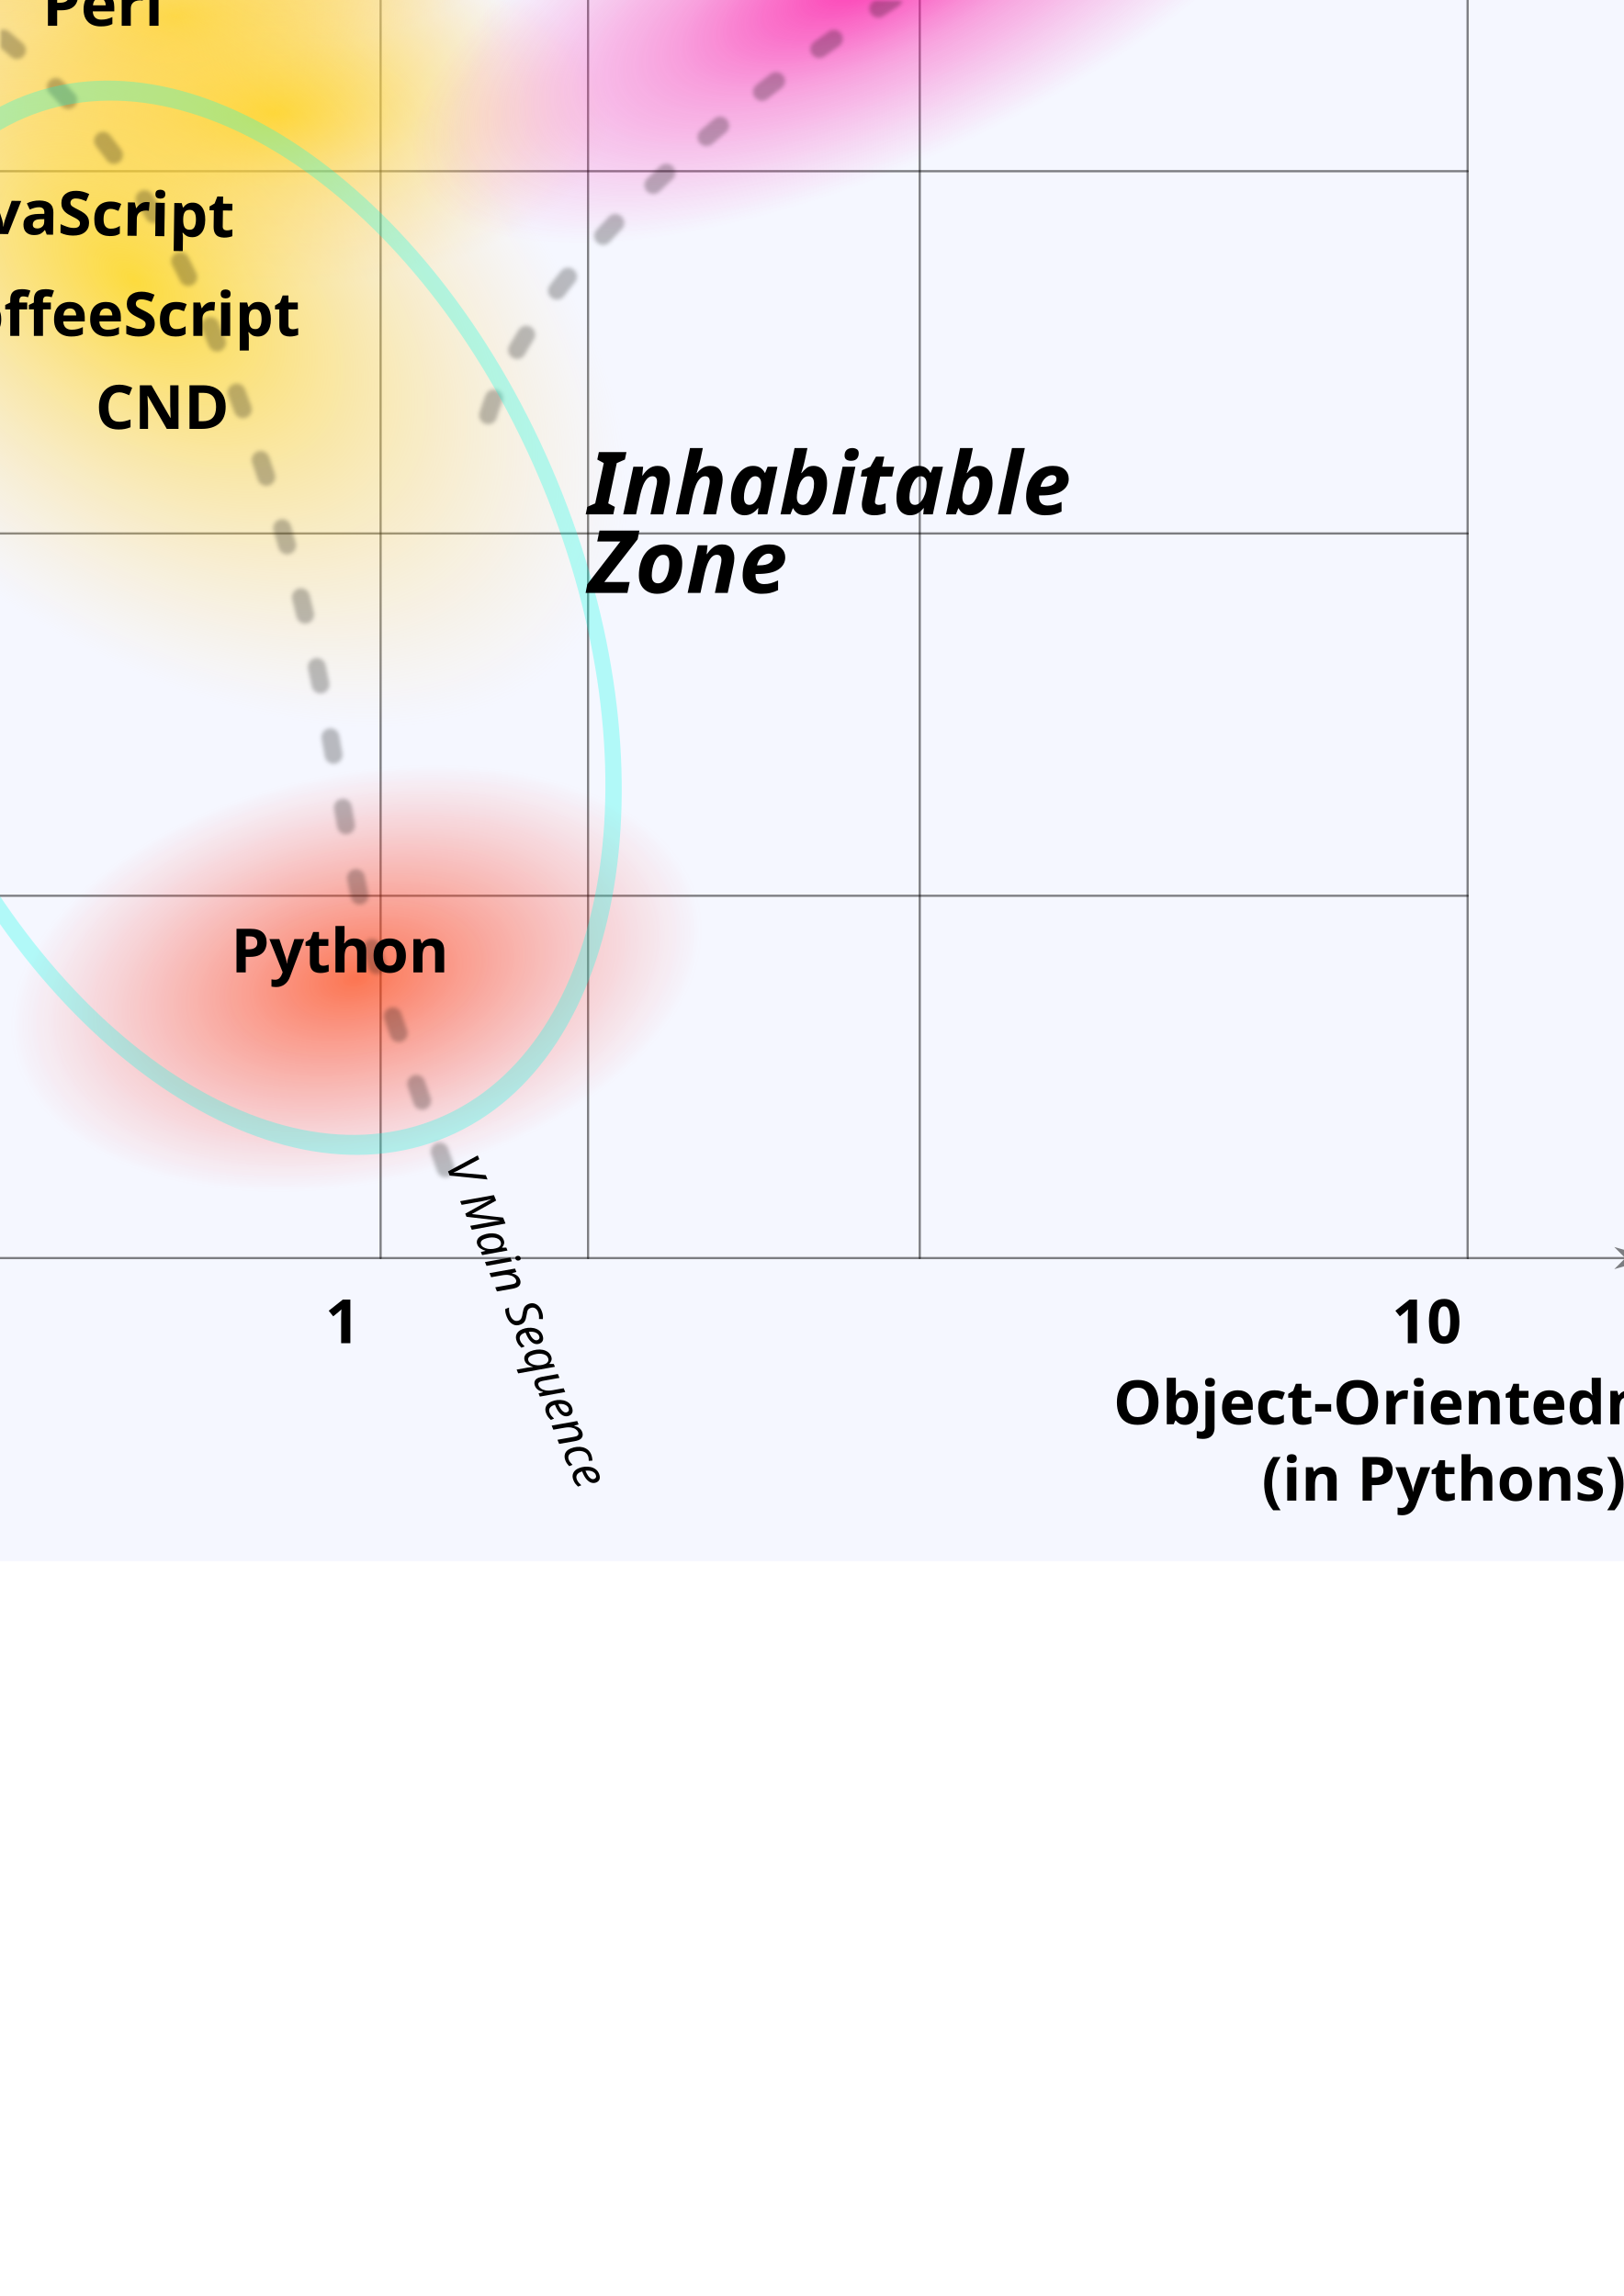
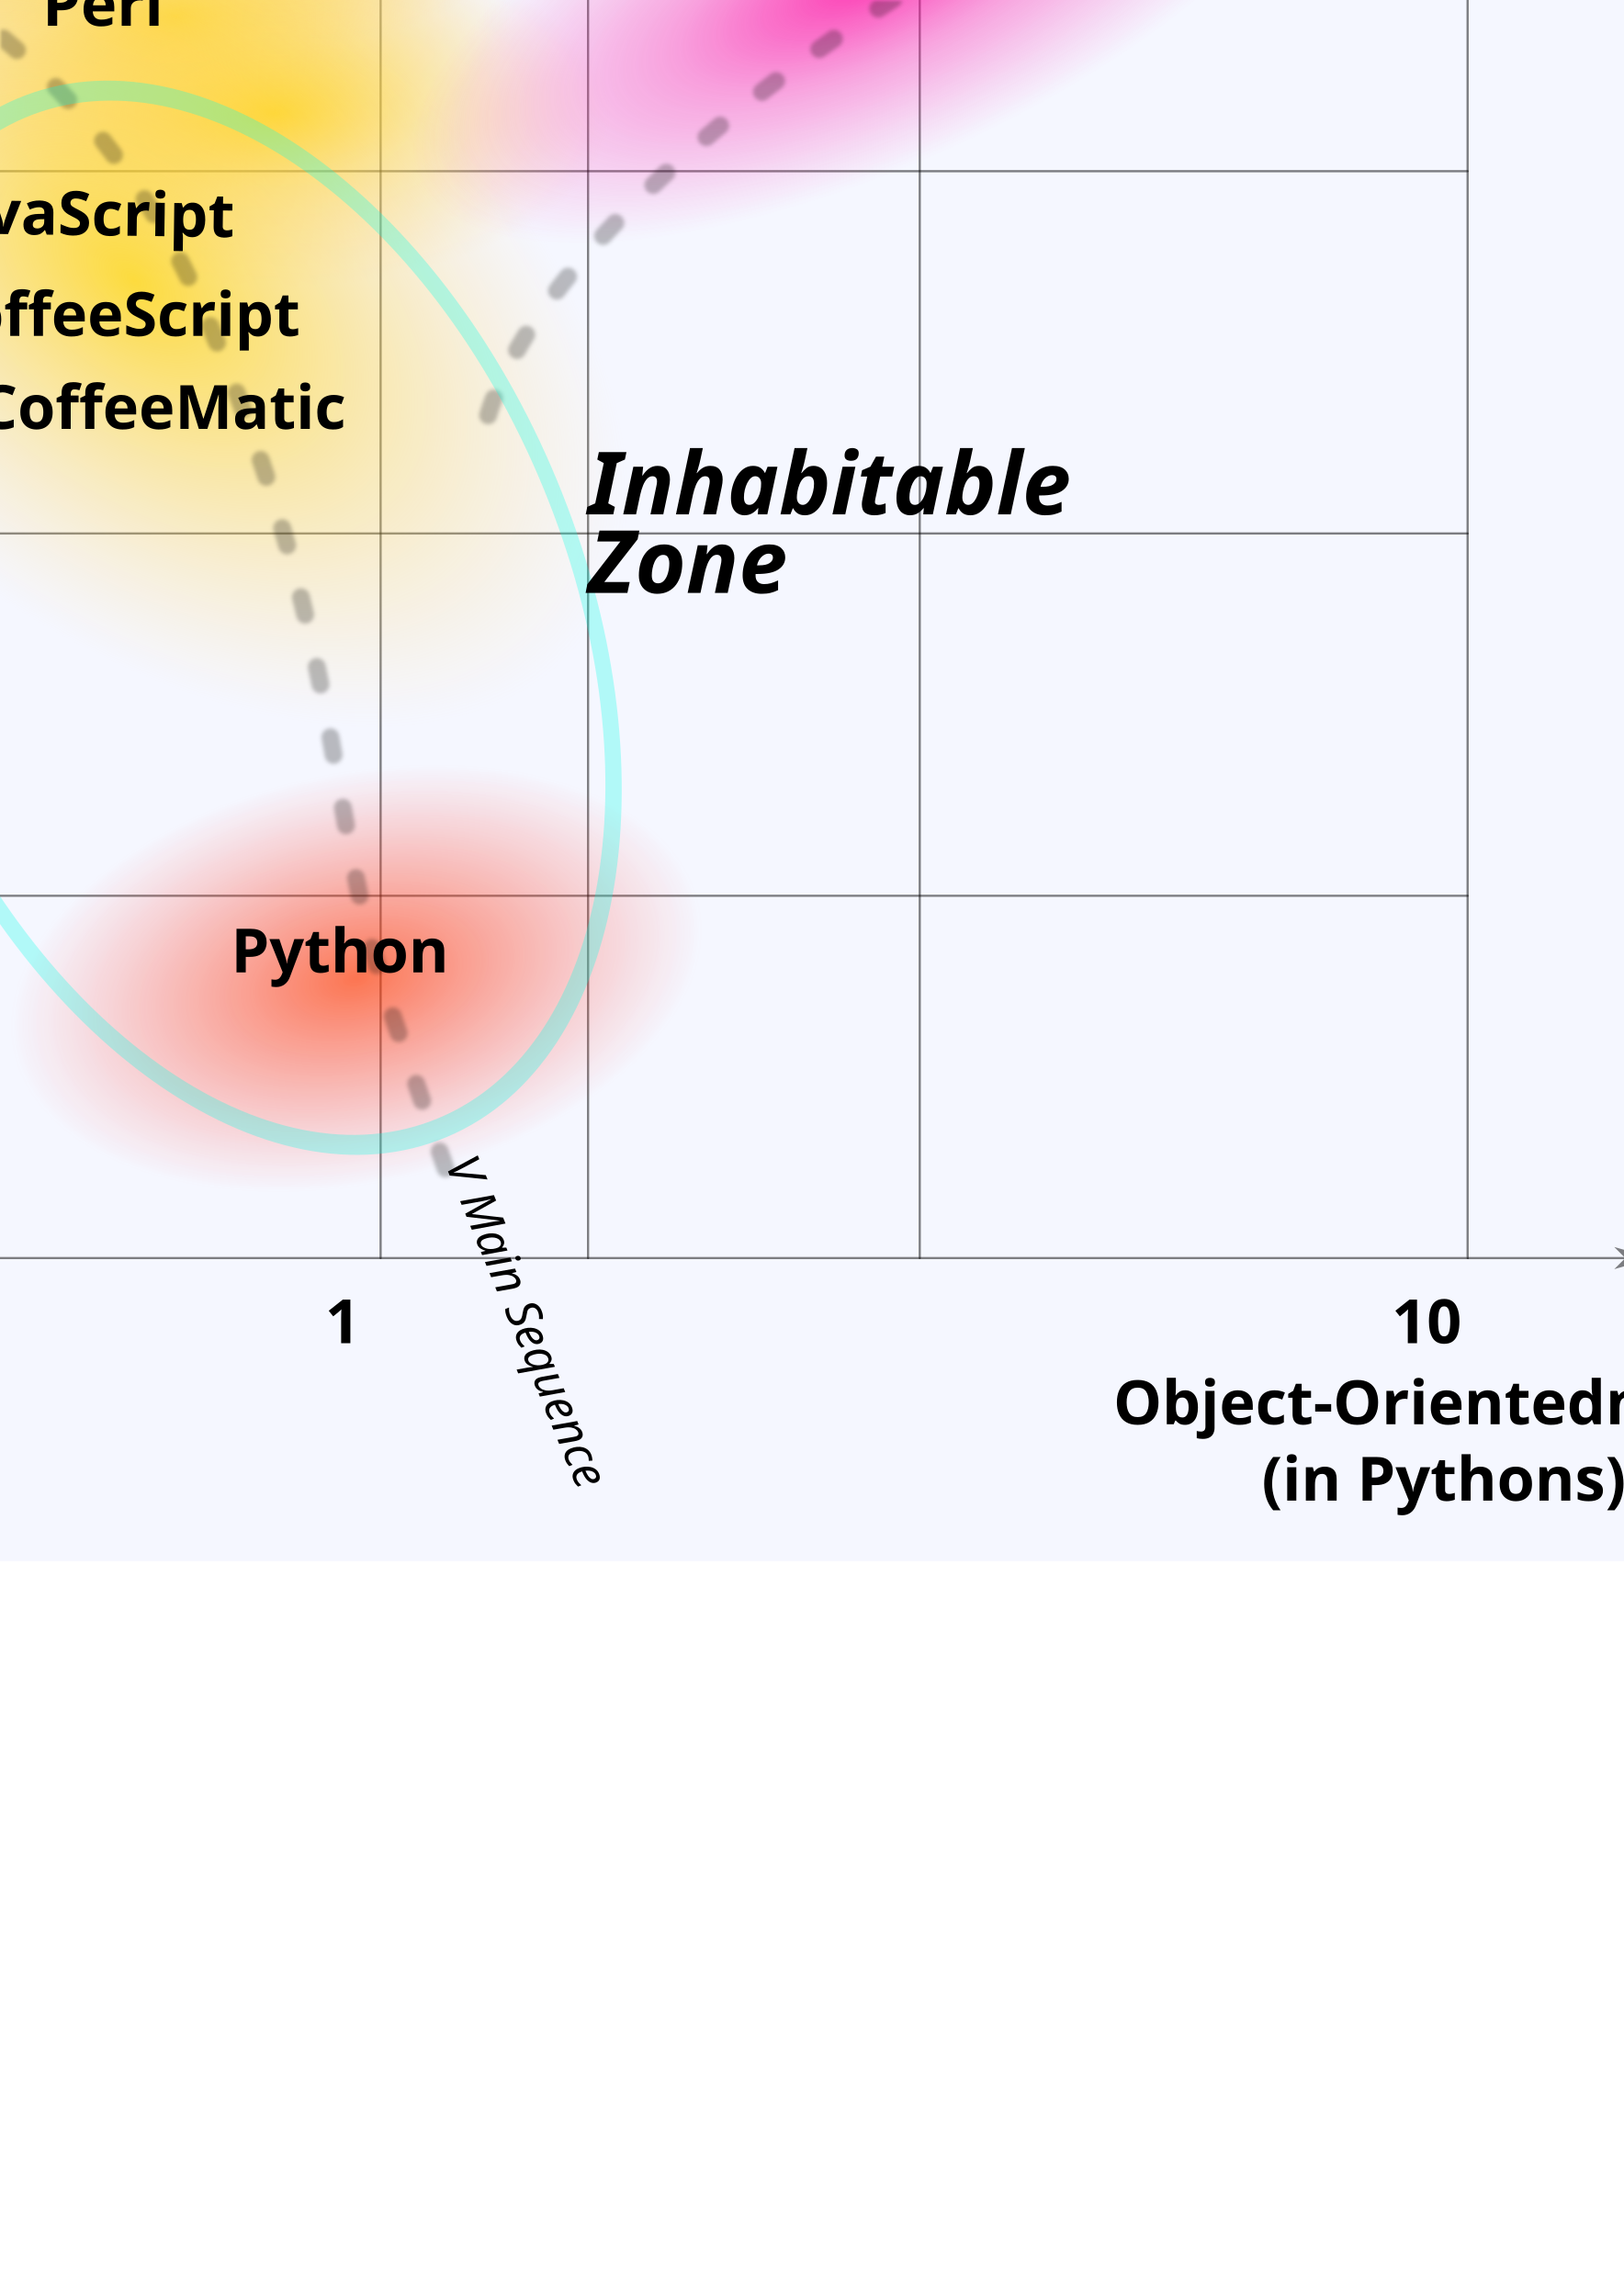
<svg xmlns="http://www.w3.org/2000/svg" xmlns:xlink="http://www.w3.org/1999/xlink" width="744.094" height="1052.362" id="svg2" version="1.1">
  <defs id="defs4">
    <marker orient="auto" refY="0.0" refX="0.0" id="DotM" style="overflow:visible">
      <path id="path4182" d="M -2.5,-1.0 C -2.5,1.76 -4.74,4.0 -7.5,4.0 C -10.26,4.0 -12.5,1.76 -12.5,-1.0 C -12.5,-3.76 -10.26,-6.0 -7.5,-6.0 C -4.74,-6.0 -2.5,-3.76 -2.5,-1.0 z " style="fill-rule:evenodd;stroke:#000000;stroke-width:1.0pt;marker-start:none;marker-end:none" transform="scale(0.4) translate(7.4, 1)" />
    </marker>
    <marker orient="auto" refY="0.0" refX="0.0" id="Arrow1Lstart" style="overflow:visible">
      <path id="path4117" d="M 0.0,0.0 L 5.0,-5.0 L -12.5,0.0 L 5.0,5.0 L 0.0,0.0 z " style="fill-rule:evenodd;stroke:#000000;stroke-width:1.0pt;marker-start:none" transform="scale(0.8) translate(12.5,0)" />
    </marker>
    <linearGradient id="linearGradient4013">
      <stop style="stop-color:#8525ff;stop-opacity:1;" offset="0" id="stop4015" />
      <stop style="stop-color:#8525ff;stop-opacity:0;" offset="1" id="stop4017" />
    </linearGradient>
    <linearGradient id="linearGradient3999">
      <stop style="stop-color:#e2ff25;stop-opacity:1;" offset="0" id="stop4001" />
      <stop style="stop-color:#e2ff25;stop-opacity:0;" offset="1" id="stop4003" />
    </linearGradient>
    <linearGradient id="linearGradient3987">
      <stop style="stop-color:#ff009a;stop-opacity:1;" offset="0" id="stop3989" />
      <stop id="stop3995" offset="0.424" style="stop-color:#fd12a6;stop-opacity:0.498;" />
      <stop style="stop-color:#fb25b2;stop-opacity:0;" offset="1" id="stop3991" />
    </linearGradient>
    <linearGradient id="linearGradient3977">
      <stop style="stop-color:#ff3900;stop-opacity:1;" offset="0" id="stop3979" />
      <stop style="stop-color:#ff4242;stop-opacity:0;" offset="1" id="stop3981" />
    </linearGradient>
    <linearGradient id="linearGradient3949">
      <stop style="stop-color:#ffd200;stop-opacity:0.759;" offset="0" id="stop3951" />
      <stop style="stop-color:#ffd47f;stop-opacity:0;" offset="1" id="stop3953" />
    </linearGradient>
    <linearGradient id="linearGradient3893">
      <stop style="stop-color:#fcf2a5;stop-opacity:1;" offset="0" id="stop3895" />
      <stop style="stop-color:#ffe815;stop-opacity:0;" offset="1" id="stop3897" />
    </linearGradient>
    <marker orient="auto" refY="0.0" refX="0.0" id="Arrow1Lend" style="overflow:visible;">
      <path id="path3802" d="M 0.0,0.0 L 5.0,-5.0 L -12.5,0.0 L 5.0,5.0 L 0.0,0.0 z " style="fill-rule:evenodd;stroke:#000000;stroke-width:1.0pt;marker-start:none;" transform="scale(0.8) rotate(180) translate(12.5,0)" />
    </marker>
    <radialGradient xlink:href="#linearGradient3893" id="radialGradient3899" cx="-116.845" cy="-61.533" fx="-116.845" fy="-61.533" r="94.113" gradientTransform="matrix(1,0,0,0.5990338,0,-24.67252)" gradientUnits="userSpaceOnUse" spreadMethod="reflect" />
    <radialGradient xlink:href="#linearGradient3893-3" id="radialGradient3899-0" cx="-116.845" cy="-61.533" fx="-116.845" fy="-61.533" r="94.113" gradientTransform="matrix(1,0,0,0.5990338,0,-24.67252)" gradientUnits="userSpaceOnUse" />
    <linearGradient id="linearGradient3893-3">
      <stop style="stop-color:#b79659;stop-opacity:1;" offset="0" id="stop3895-0" />
      <stop style="stop-color:#ffe815;stop-opacity:0;" offset="1" id="stop3897-3" />
    </linearGradient>
    <radialGradient xlink:href="#linearGradient3949" id="radialGradient3955" cx="-196.864" cy="34.098" fx="-196.864" fy="34.098" r="94.113" gradientTransform="matrix(1,0,0,0.5990338,84.56508,-81.95854)" gradientUnits="userSpaceOnUse" />
    <radialGradient xlink:href="#linearGradient3949" id="radialGradient3959" gradientUnits="userSpaceOnUse" gradientTransform="matrix(1,0,0,0.5990338,-229.1441,-96.50737)" cx="112.299" cy="58.385" fx="112.299" fy="58.385" r="94.113" />
    <radialGradient xlink:href="#linearGradient3949" id="radialGradient3963" gradientUnits="userSpaceOnUse" gradientTransform="matrix(1,0,0,0.5990338,-229.1441,-96.50737)" cx="112.299" cy="58.385" fx="112.299" fy="58.385" r="94.113" />
    <radialGradient xlink:href="#linearGradient3949" id="radialGradient3967" gradientUnits="userSpaceOnUse" gradientTransform="matrix(1,0,0,0.5990338,-229.1441,-96.50737)" cx="112.299" cy="58.385" fx="112.299" fy="58.385" r="94.113" />
    <radialGradient xlink:href="#linearGradient3949" id="radialGradient3971" gradientUnits="userSpaceOnUse" gradientTransform="matrix(1,0,0,0.5990338,-229.1441,-96.50737)" cx="112.299" cy="58.385" fx="112.299" fy="58.385" r="94.113" />
    <radialGradient xlink:href="#linearGradient3977" id="radialGradient3983" cx="-116.845" cy="-61.533" fx="-116.845" fy="-61.533" r="94.113" gradientTransform="matrix(1,0,0,0.5990338,0,-24.67252)" gradientUnits="userSpaceOnUse" />
    <radialGradient xlink:href="#linearGradient3987" id="radialGradient3993" cx="480.646" cy="-51.702" fx="480.646" fy="-51.702" r="101.842" gradientTransform="matrix(1,0,0,0.5401786,0,-23.4857)" gradientUnits="userSpaceOnUse" />
    <radialGradient xlink:href="#linearGradient3999" id="radialGradient4005" cx="-139.578" cy="177.159" fx="-139.578" fy="177.159" r="80.473" gradientTransform="matrix(1,0,0,0.3898305,0,108.0971)" gradientUnits="userSpaceOnUse" />
    <radialGradient xlink:href="#linearGradient3999" id="radialGradient4009" gradientUnits="userSpaceOnUse" gradientTransform="matrix(1,0,0,0.3898305,0,108.0971)" cx="-139.578" cy="177.159" fx="-139.578" fy="177.159" r="80.473" />
    <radialGradient xlink:href="#linearGradient4013" id="radialGradient4019" cx="-246.421" cy="510.418" fx="-246.421" fy="510.418" r="66.379" gradientTransform="matrix(1,0,0,0.6164383,0,195.7769)" gradientUnits="userSpaceOnUse" />
    <radialGradient xlink:href="#linearGradient4013" id="radialGradient4023" gradientUnits="userSpaceOnUse" gradientTransform="matrix(1,0,0,0.6164383,0,195.7769)" cx="-246.421" cy="510.418" fx="-246.421" fy="510.418" r="66.379" />
    <filter id="filter4075">
      <feGaussianBlur stdDeviation="0.852" id="feGaussianBlur4077" />
    </filter>
    <filter id="filter4079">
      <feGaussianBlur stdDeviation="0.852" id="feGaussianBlur4081" />
    </filter>
  </defs>
  <g id="layer7">
    <rect style="color:#000000;fill:#f5f7ff;fill-opacity:1;stroke:#00ffe5;stroke-width:0;stroke-linecap:round;stroke-linejoin:round;stroke-miterlimit:4;stroke-opacity:1;stroke-dasharray:none;stroke-dashoffset:0;marker:none;visibility:visible;display:inline;overflow:visible;enable-background:accumulate" id="rect4749" width="1272.441" height="911.099" x="-427.158" y="-195.559" />
  </g>
  <g id="layer1">
    <rect style="opacity:0.495;color:#000000;fill:none;stroke:#000000;stroke-width:1;stroke-miterlimit:4;stroke-opacity:1;stroke-dasharray:none;marker:none;visibility:visible;display:inline;overflow:visible;enable-background:accumulate" id="rect2987" width="996.297" height="664.227" x="-323.73" y="-87.595" />
    <path style="opacity:0.495;color:#000000;fill:none;stroke:#000000;stroke-width:1;stroke-linecap:round;stroke-linejoin:round;stroke-miterlimit:4;stroke-opacity:1;stroke-dasharray:none;stroke-dashoffset:0;marker:none;visibility:visible;display:inline;overflow:visible;enable-background:accumulate" d="m 174.419,-87.595 0,664.227" id="path3759" />
    <path style="opacity:0.495;color:#000000;fill:none;stroke:#000000;stroke-width:1;stroke-linecap:round;stroke-linejoin:round;stroke-miterlimit:4;stroke-opacity:1;stroke-dasharray:none;stroke-dashoffset:0;marker:none;visibility:visible;display:inline;overflow:visible;enable-background:accumulate" d="m -228.655,-87.595 0,664.227" id="path3761" />
    <path id="path3763" d="m 269.493,-87.595 0,664.227" style="opacity:0.495;color:#000000;fill:none;stroke:#000000;stroke-width:1;stroke-linecap:round;stroke-linejoin:round;stroke-miterlimit:4;stroke-opacity:1;stroke-dasharray:none;stroke-dashoffset:0;marker:none;visibility:visible;display:inline;overflow:visible;enable-background:accumulate" />
    <path style="opacity:0.495;color:#000000;fill:none;stroke:#000000;stroke-width:1;stroke-linecap:round;stroke-linejoin:round;stroke-miterlimit:4;stroke-opacity:1;stroke-dasharray:none;stroke-dashoffset:0;marker:none;visibility:visible;display:inline;overflow:visible;enable-background:accumulate" d="m -323.73,244.519 996.297,0 0,0" id="path3765" />
    <path id="path3767" d="m -323.73,78.462 996.297,0 0,0" style="opacity:0.495;color:#000000;fill:none;stroke:#000000;stroke-width:1;stroke-linecap:round;stroke-linejoin:round;stroke-miterlimit:4;stroke-opacity:1;stroke-dasharray:none;stroke-dashoffset:0;marker:none;visibility:visible;display:inline;overflow:visible;enable-background:accumulate" />
    <path style="opacity:0.495;color:#000000;fill:none;stroke:#000000;stroke-width:1;stroke-linecap:round;stroke-linejoin:round;stroke-miterlimit:4;stroke-opacity:1;stroke-dasharray:none;stroke-dashoffset:0;marker:none;visibility:visible;display:inline;overflow:visible;enable-background:accumulate" d="m -323.73,410.576 996.297,0 0,0" id="path3769" />
    <path style="opacity:0.495;color:#000000;fill:none;stroke:#000000;stroke-width:1;stroke-linecap:round;stroke-linejoin:round;stroke-miterlimit:4;stroke-opacity:1;stroke-dasharray:none;stroke-dashoffset:0;marker:none;marker-end:url(#Arrow1Lend);visibility:visible;display:inline;overflow:visible;enable-background:accumulate" d="m 672.568,576.633 83.025,0" id="path3794" />
    <path id="path4240" d="m -323.73,-87.595 0,-83.028" style="opacity:0.495;color:#000000;fill:none;stroke:#000000;stroke-width:1;stroke-linecap:round;stroke-linejoin:round;stroke-miterlimit:4;stroke-opacity:1;stroke-dasharray:none;stroke-dashoffset:0;marker:none;marker-end:url(#Arrow1Lend);visibility:visible;display:inline;overflow:visible;enable-background:accumulate" />
    <path id="path3788" d="m -76.655,-87.595 0,664.227" style="opacity:0.495;color:#000000;fill:none;stroke:#000000;stroke-width:1;stroke-linecap:round;stroke-linejoin:round;stroke-miterlimit:4;stroke-opacity:1;stroke-dasharray:none;stroke-dashoffset:0;marker:none;visibility:visible;display:inline;overflow:visible;enable-background:accumulate" />
    <path style="opacity:0.495;color:#000000;fill:none;stroke:#000000;stroke-width:1;stroke-linecap:round;stroke-linejoin:round;stroke-miterlimit:4;stroke-opacity:1;stroke-dasharray:none;stroke-dashoffset:0;marker:none;visibility:visible;display:inline;overflow:visible;enable-background:accumulate" d="m 421.493,-87.595 0,664.227" id="path3790" />
  </g>
  <g id="layer3">
    <path style="color:#000000;fill:url(#radialGradient3899);fill-opacity:1;stroke:none;stroke-width:1;marker:none;visibility:visible;display:inline;overflow:visible;enable-background:accumulate" id="path3878" d="m -22.733,-61.533 a 94.113,56.377 0 1 1 -188.225,0 94.113,56.377 0 1 1 188.225,0 z" transform="translate(-14,-7)" />
    <path transform="translate(97.84414,23.00696)" d="m -22.733,-61.533 a 94.113,56.377 0 1 1 -188.225,0 94.113,56.377 0 1 1 188.225,0 z" id="path3943" style="color:#000000;fill:url(#radialGradient3955);fill-opacity:1;stroke:none;stroke-width:1;marker:none;visibility:visible;display:inline;overflow:visible;enable-background:accumulate" />
    <path style="color:#000000;fill:url(#radialGradient3959);fill-opacity:1;stroke:none;stroke-width:1;marker:none;visibility:visible;display:inline;overflow:visible;enable-background:accumulate" id="path3957" d="m -22.733,-61.533 a 94.113,56.377 0 1 1 -188.225,0 94.113,56.377 0 1 1 188.225,0 z" transform="translate(258.7906,24.82557)" />
    <path transform="matrix(1.63285,0,0,1.41129,271.3583,94.2345)" d="m -22.733,-61.533 a 94.113,56.377 0 1 1 -188.225,0 94.113,56.377 0 1 1 188.225,0 z" id="path3961" style="color:#000000;fill:url(#radialGradient3963);fill-opacity:1;stroke:none;stroke-width:1;marker:none;visibility:visible;display:inline;overflow:visible;enable-background:accumulate" />
    <path style="color:#000000;fill:url(#radialGradient3967);fill-opacity:1;stroke:none;stroke-width:1;marker:none;visibility:visible;display:inline;overflow:visible;enable-background:accumulate" id="path3965" d="m -22.733,-61.533 a 94.113,56.377 0 1 1 -188.225,0 94.113,56.377 0 1 1 188.225,0 z" transform="matrix(1.63285,0,0,1.41129,316.8234,138.7903)" />
    <path transform="matrix(-1.755442,-2.073504,2.750284,-1.124651,25.58934,-183.1508)" d="m -22.733,-61.533 a 94.113,56.377 0 1 1 -188.225,0 94.113,56.377 0 1 1 188.225,0 z" id="path3969" style="color:#000000;fill:url(#radialGradient3971);fill-opacity:1;stroke:none;stroke-width:1;marker:none;visibility:visible;display:inline;overflow:visible;enable-background:accumulate" />
    <path style="opacity:0.683;color:#000000;fill:url(#radialGradient3983);fill-opacity:1;stroke:none;stroke-width:1;marker:none;visibility:visible;display:inline;overflow:visible;enable-background:accumulate" id="path3973" d="m -22.733,-61.533 a 94.113,56.377 0 1 1 -188.225,0 94.113,56.377 0 1 1 188.225,0 z" transform="matrix(-1.656933,0.04637096,0.5120863,-1.739059,1.219137,346.8147)" />
    <path style="opacity:0.766;color:#000000;fill:url(#radialGradient3993);fill-opacity:1;fill-rule:evenodd;stroke:none;stroke-width:1;marker:none;visibility:visible;display:inline;overflow:visible;enable-background:accumulate" id="path3985" d="m 581.044,-51.076 a 101.842,55.013 0 1 1 -203.684,0 101.842,55.013 0 1 1 203.684,0 z" transform="matrix(2.042197,-0.9229477,0.6500839,1.438434,-548.0567,506.4997)" />
    <path style="color:#000000;fill:url(#radialGradient4005);fill-opacity:1;fill-rule:evenodd;stroke:none;stroke-width:1;marker:none;visibility:visible;display:inline;overflow:visible;enable-background:accumulate" id="path3997" d="m -59.105,177.159 a 80.473,31.371 0 1 1 -160.946,0 80.473,31.371 0 1 1 160.946,0 z" transform="translate(-36.37208,120.9372)" />
    <path transform="matrix(0.1359532,1.306727,-1.447251,0.0980949,-11.06035,395.8197)" d="m -59.105,177.159 a 80.473,31.371 0 1 1 -160.946,0 80.473,31.371 0 1 1 160.946,0 z" id="path4007" style="color:#000000;fill:url(#radialGradient4009);fill-opacity:1;fill-rule:evenodd;stroke:none;stroke-width:1;marker:none;visibility:visible;display:inline;overflow:visible;enable-background:accumulate" />
    <path style="color:#000000;fill:url(#radialGradient4019);fill-opacity:1;fill-rule:evenodd;stroke:none;stroke-width:1;marker:none;visibility:visible;display:inline;overflow:visible;enable-background:accumulate" id="path4011" d="m -180.042,510.418 a 66.379,40.919 0 1 1 -132.758,0 66.379,40.919 0 1 1 132.758,0 z" />
    <path d="m -180.042,510.418 a 66.379,40.919 0 1 1 -132.758,0 66.379,40.919 0 1 1 132.758,0 z" id="path4021" style="color:#000000;fill:url(#radialGradient4023);fill-opacity:1;fill-rule:evenodd;stroke:none;stroke-width:1;marker:none;visibility:visible;display:inline;overflow:visible;enable-background:accumulate" transform="matrix(0.5036707,1.782631,-0.9327707,0.4930357,311.0601,724.8655)" />
  </g>
  <g id="layer2">
    <text xml:space="preserve" style="font-size:28px;font-style:normal;font-variant:normal;font-weight:bold;font-stretch:normal;text-align:center;line-height:125%;letter-spacing:0px;word-spacing:0px;writing-mode:lr-tb;text-anchor:middle;fill:#000000;fill-opacity:1;stroke:none;font-family:IndUni-N;-inkscape-font-specification:IndUni-N Bold" x="679.885" y="652.784" id="text3771" transform="scale(0.9999782,1.000022)">
      <tspan id="tspan3773" x="679.885" y="652.784" style="font-size:28px;font-style:normal;font-variant:normal;font-weight:bold;font-stretch:normal;text-align:center;line-height:125%;writing-mode:lr-tb;text-anchor:middle;font-family:IndUni-N;-inkscape-font-specification:IndUni-N Bold">Object-Orientedness</tspan>
      <tspan x="679.885" y="687.784" style="font-size:28px;font-style:normal;font-variant:normal;font-weight:bold;font-stretch:normal;text-align:center;line-height:125%;writing-mode:lr-tb;text-anchor:middle;font-family:IndUni-N;-inkscape-font-specification:IndUni-N Bold" id="tspan3775">(in Pythons)</tspan>
    </text>
    <text id="text3777" y="-378.352" x="-78.774" style="font-size:28px;font-style:normal;font-variant:normal;font-weight:bold;font-stretch:normal;text-align:center;line-height:125%;letter-spacing:0px;word-spacing:0px;writing-mode:lr-tb;text-anchor:middle;fill:#000000;fill-opacity:1;stroke:none;font-family:IndUni-N;-inkscape-font-specification:IndUni-N Bold" xml:space="preserve" transform="matrix(0,-0.9999782,1.000022,0,0,0)">
      <tspan id="tspan3781" style="font-size:28px;font-style:normal;font-variant:normal;font-weight:bold;font-stretch:normal;text-align:center;line-height:125%;writing-mode:lr-tb;text-anchor:middle;font-family:IndUni-N;-inkscape-font-specification:IndUni-N Bold" y="-378.352" x="-78.774">Insanity Level</tspan>
      <tspan style="font-size:28px;font-style:normal;font-variant:normal;font-weight:bold;font-stretch:normal;text-align:center;line-height:125%;writing-mode:lr-tb;text-anchor:middle;font-family:IndUni-N;-inkscape-font-specification:IndUni-N Bold" y="-343.352" x="-78.774" id="tspan3785">(in A. E. Neumans)</tspan>
    </text>
    <text xml:space="preserve" style="font-size:28px;font-style:normal;font-variant:normal;font-weight:bold;font-stretch:normal;text-align:center;line-height:125%;letter-spacing:0px;word-spacing:0px;writing-mode:lr-tb;text-anchor:middle;fill:#000000;fill-opacity:1;stroke:none;font-family:IndUni-N;-inkscape-font-specification:IndUni-N Bold" x="-325.989" y="615.64" id="text3001" transform="scale(0.9999782,1.000022)">
      <tspan id="tspan3003" x="-325.989" y="615.64">0.1</tspan>
    </text>
    <text transform="scale(0.9999782,1.000022)" id="text3779" y="615.64" x="175.204" style="font-size:28px;font-style:normal;font-variant:normal;font-weight:bold;font-stretch:normal;text-align:center;line-height:125%;letter-spacing:0px;word-spacing:0px;writing-mode:lr-tb;text-anchor:middle;fill:#000000;fill-opacity:1;stroke:none;font-family:IndUni-N;-inkscape-font-specification:IndUni-N Bold" xml:space="preserve">
      <tspan y="615.64" x="175.204" id="tspan3782">1</tspan>
    </text>
    <text xml:space="preserve" style="font-size:28px;font-style:normal;font-variant:normal;font-weight:bold;font-stretch:normal;text-align:center;line-height:125%;letter-spacing:0px;word-spacing:0px;writing-mode:lr-tb;text-anchor:middle;fill:#000000;fill-opacity:1;stroke:none;font-family:IndUni-N;-inkscape-font-specification:IndUni-N Bold" x="672.042" y="615.64" id="text3784" transform="scale(0.9999782,1.000022)">
      <tspan id="tspan3786" x="672.042" y="615.64">10</tspan>
    </text>
    <text xml:space="preserve" style="font-size:28px;font-style:normal;font-variant:normal;font-weight:bold;font-stretch:normal;text-align:center;line-height:125%;letter-spacing:0px;word-spacing:0px;writing-mode:lr-tb;text-anchor:middle;fill:#000000;fill-opacity:1;stroke:none;font-family:IndUni-N;-inkscape-font-specification:IndUni-N Bold" x="-350.618" y="-80.431" id="text3796" transform="scale(0.9999782,1.000022)">
      <tspan id="tspan3798" x="-350.618" y="-80.431">1</tspan>
    </text>
    <text transform="scale(0.9999782,1.000022)" id="text3800" y="580.89" x="-350.618" style="font-size:28px;font-style:normal;font-variant:normal;font-weight:bold;font-stretch:normal;text-align:center;line-height:125%;letter-spacing:0px;word-spacing:0px;writing-mode:lr-tb;text-anchor:middle;fill:#000000;fill-opacity:1;stroke:none;font-family:IndUni-N;-inkscape-font-specification:IndUni-N Bold" xml:space="preserve">
      <tspan y="580.89" x="-350.618" id="tspan3802">0</tspan>
    </text>
    <text transform="scale(0.9999782,1.000022)" id="text3804" y="-58.984" x="-127.65" style="font-size:28px;font-style:normal;font-variant:normal;font-weight:bold;font-stretch:normal;text-align:center;line-height:125%;letter-spacing:0px;word-spacing:0px;writing-mode:lr-tb;text-anchor:middle;fill:#000000;fill-opacity:1;stroke:none;font-family:IndUni-N;-inkscape-font-specification:IndUni-N Bold" xml:space="preserve">
      <tspan y="-58.984" x="-127.65" id="tspan3806">PHP</tspan>
    </text>
    <text xml:space="preserve" style="font-size:28px;font-style:normal;font-variant:normal;font-weight:bold;font-stretch:normal;text-align:center;line-height:125%;letter-spacing:0px;word-spacing:0px;writing-mode:lr-tb;text-anchor:middle;fill:#000000;fill-opacity:1;stroke:none;font-family:IndUni-N;-inkscape-font-specification:IndUni-N Bold" x="173.97" y="445.686" id="text3808" transform="scale(0.9999782,1.000022)">
      <tspan id="tspan3810" x="173.97" y="445.686">Python</tspan>
    </text>
    <text xml:space="preserve" style="font-size:28px;font-style:normal;font-variant:normal;font-weight:bold;font-stretch:normal;text-align:center;line-height:125%;letter-spacing:0px;word-spacing:0px;writing-mode:lr-tb;text-anchor:middle;fill:#000000;fill-opacity:1;stroke:none;font-family:IndUni-N;-inkscape-font-specification:IndUni-N Bold" x="57.027" y="107.244" id="text3812" transform="matrix(0.9999099,0.01342131,-0.01342131,0.9999099,0,0)">
      <tspan id="tspan3814" x="57.027" y="107.244">JavaScript</tspan>
    </text>
    <text id="text3816" y="153.953" x="70.301" style="font-size:28px;font-style:normal;font-variant:normal;font-weight:bold;font-stretch:normal;text-align:center;line-height:125%;letter-spacing:0px;word-spacing:0px;writing-mode:lr-tb;text-anchor:middle;fill:#000000;fill-opacity:1;stroke:none;font-family:IndUni-N;-inkscape-font-specification:IndUni-N Bold" xml:space="preserve">
      <tspan y="153.953" x="70.301" id="tspan3818">CoffeeScript</tspan>
    </text>
    <text xml:space="preserve" style="font-size:28px;font-style:normal;font-variant:normal;font-weight:bold;font-stretch:normal;text-align:center;line-height:125%;letter-spacing:0px;word-spacing:0px;writing-mode:lr-tb;text-anchor:middle;fill:#000000;fill-opacity:1;stroke:none;font-family:IndUni-N;-inkscape-font-specification:IndUni-N Bold" x="421.931" y="159.121" id="text3824" transform="matrix(0.9042973,-0.4269032,0.4269032,0.9042973,0,0)">
      <tspan id="tspan3826" x="421.931" y="159.121">Java</tspan>
    </text>
    <text xml:space="preserve" style="font-size:28px;font-style:normal;font-variant:normal;font-weight:bold;font-stretch:normal;text-align:center;line-height:125%;letter-spacing:0px;word-spacing:0px;writing-mode:lr-tb;text-anchor:middle;fill:#000000;fill-opacity:1;stroke:none;font-family:IndUni-N;-inkscape-font-specification:IndUni-N Bold" x="-238.986" y="524.513" id="text3828">
      <tspan id="tspan3830" x="-238.986" y="524.513">Basic</tspan>
    </text>
    <text xml:space="preserve" style="font-size:28px;font-style:normal;font-variant:normal;font-weight:bold;font-stretch:normal;text-align:center;line-height:125%;letter-spacing:0px;word-spacing:0px;writing-mode:lr-tb;text-anchor:middle;fill:#000000;fill-opacity:1;stroke:none;font-family:IndUni-N;-inkscape-font-specification:IndUni-N Bold" x="-247.395" y="565.123" id="text3832">
      <tspan id="tspan3834" x="-247.395" y="565.123">Assembler</tspan>
    </text>
    <text xml:space="preserve" style="font-size:28px;font-style:normal;font-variant:normal;font-weight:bold;font-stretch:normal;text-align:center;line-height:125%;letter-spacing:0px;word-spacing:0px;writing-mode:lr-tb;text-anchor:middle;fill:#000000;fill-opacity:1;stroke:none;font-family:IndUni-N;-inkscape-font-specification:IndUni-N Bold" x="-287.586" y="235.797" id="text3836">
      <tspan id="tspan3838" x="-287.586" y="235.797">C</tspan>
    </text>
    <text id="text3840" y="-33.242" x="-7.083" style="font-size:28px;font-style:normal;font-variant:normal;font-weight:bold;font-stretch:normal;text-align:center;line-height:125%;letter-spacing:0px;word-spacing:0px;writing-mode:lr-tb;text-anchor:middle;fill:#000000;fill-opacity:1;stroke:none;font-family:IndUni-N;-inkscape-font-specification:IndUni-N Bold" xml:space="preserve">
      <tspan y="-33.242" x="-7.083" id="tspan3842">C++</tspan>
    </text>
    <text xml:space="preserve" style="font-size:28px;font-style:normal;font-variant:normal;font-weight:bold;font-stretch:normal;text-align:center;line-height:125%;letter-spacing:0px;word-spacing:0px;writing-mode:lr-tb;text-anchor:middle;fill:#000000;fill-opacity:1;stroke:none;font-family:IndUni-N;-inkscape-font-specification:IndUni-N Bold" x="65.34" y="11.829" id="text3844">
      <tspan id="tspan3846" x="65.34" y="11.829">Perl</tspan>
    </text>
    <text xml:space="preserve" style="font-size:28px;font-style:normal;font-variant:normal;font-weight:bold;font-stretch:normal;text-align:center;line-height:125%;letter-spacing:0px;word-spacing:0px;writing-mode:lr-tb;text-anchor:middle;fill:#000000;fill-opacity:1;stroke:none;font-family:IndUni-N;-inkscape-font-specification:IndUni-N Bold" x="143.307" y="-33.631" id="text3852">
      <tspan id="tspan3854" x="143.307" y="-33.631">Ruby</tspan>
    </text>
    <text xml:space="preserve" style="font-size:28px;font-style:normal;font-variant:normal;font-weight:bold;font-stretch:normal;text-align:center;line-height:125%;letter-spacing:0px;word-spacing:0px;writing-mode:lr-tb;text-anchor:middle;fill:#000000;fill-opacity:1;stroke:none;font-family:IndUni-N;-inkscape-font-specification:IndUni-N Bold" x="-177.226" y="305.762" id="text3856">
      <tspan id="tspan3858" x="-177.226" y="305.762">VB</tspan>
    </text>
    <text xml:space="preserve" style="font-size:28px;font-style:normal;font-variant:normal;font-weight:bold;font-stretch:normal;text-align:center;line-height:125%;letter-spacing:0px;word-spacing:0px;writing-mode:lr-tb;text-anchor:middle;fill:#000000;fill-opacity:1;stroke:none;font-family:IndUni-N;-inkscape-font-specification:IndUni-N Bold" x="92.578" y="196.576" id="text3860">
-       <tspan id="tspan3862" x="92.578" y="196.576">CND</tspan>
+       <tspan id="tspan3862" x="92.578" y="196.576">CoffeeMatic</tspan>
    </text>
  </g>
  <g id="layer4">
    <path style="opacity:0.252;color:#000000;fill:none;stroke:#000000;stroke-width:8.2;stroke-linecap:round;stroke-linejoin:round;stroke-miterlimit:4;stroke-opacity:1;stroke-dasharray:8.2, 24.6;stroke-dashoffset:0;marker:none;visibility:visible;display:inline;overflow:visible;filter:url(#filter4075);enable-background:accumulate" d="M 223.688,190.344 C 256.423,81.228 491.932,-71.535 585.59,-75.172" id="path4026" />
    <path style="opacity:0.252;color:#000000;fill:none;stroke:#000000;stroke-width:8.2;stroke-linecap:round;stroke-linejoin:round;stroke-miterlimit:4;stroke-opacity:1;stroke-dasharray:8.2, 24.6;stroke-dashoffset:0;marker:none;visibility:visible;display:inline;overflow:visible;filter:url(#filter4079);enable-background:accumulate" d="m -145.488,-51.53 c 54.558,12.73 178.223,47.284 241.874,200.956 63.651,153.672 51.83,224.598 83.656,316.437 31.826,91.84 31.826,91.84 31.826,91.84" id="path4033" />
    <path id="path4087" d="M -330.986,332.195 C -298.251,223.079 -62.742,70.316 30.916,66.679" style="opacity:0.252;color:#000000;fill:none;stroke:#000000;stroke-width:16.659;stroke-linecap:round;stroke-linejoin:round;stroke-miterlimit:4;stroke-opacity:1;stroke-dasharray:16.659, 49.977;stroke-dashoffset:0;marker:none;visibility:visible;display:inline;overflow:visible;filter:url(#filter4075);enable-background:accumulate" transform="matrix(-0.09345873,-0.5003701,0.465454,-0.1004696,-349.6338,213.0513)" />
    <path transform="matrix(-0.2973416,-0.4131498,0.3785661,-0.2888412,-351.9837,512.8381)" style="opacity:0.252;color:#000000;fill:none;stroke:#000000;stroke-width:16.659;stroke-linecap:round;stroke-linejoin:round;stroke-miterlimit:4;stroke-opacity:1;stroke-dasharray:16.659, 49.977;stroke-dashoffset:0;marker:none;visibility:visible;display:inline;overflow:visible;filter:url(#filter4075);enable-background:accumulate" d="M -330.986,332.195 C -298.251,223.079 -62.742,70.316 30.916,66.679" id="path4093" />
  </g>
  <g id="layer5">
    <text xml:space="preserve" style="font-size:21.564px;font-style:italic;font-variant:normal;font-weight:normal;font-stretch:normal;text-align:center;line-height:125%;letter-spacing:0px;word-spacing:0px;writing-mode:lr-tb;text-anchor:middle;fill:#000000;fill-opacity:1;stroke:none;font-family:Ubuntu;-inkscape-font-specification:Ubuntu Italic" x="573.215" y="129.704" id="text4029" transform="matrix(0.9513526,-0.3081043,0.3081043,0.9513526,0,0)">
      <tspan id="tspan4031" x="573.215" y="129.704">III Giants</tspan>
    </text>
    <text transform="matrix(0.3776314,0.925956,-0.925956,0.3776314,0,0)" id="text4083" y="12.656" x="666.042" style="font-size:21.564px;font-style:italic;font-variant:normal;font-weight:normal;font-stretch:normal;text-align:center;line-height:125%;letter-spacing:0px;word-spacing:0px;writing-mode:lr-tb;text-anchor:middle;fill:#000000;fill-opacity:1;stroke:none;font-family:Ubuntu;-inkscape-font-specification:Ubuntu Italic" xml:space="preserve">
      <tspan y="12.656" x="666.042" id="tspan4085">V Main Sequence</tspan>
    </text>
    <text xml:space="preserve" style="font-size:21.564px;font-style:italic;font-variant:normal;font-weight:normal;font-stretch:normal;text-align:center;line-height:125%;letter-spacing:0px;word-spacing:0px;writing-mode:lr-tb;text-anchor:middle;fill:#000000;fill-opacity:1;stroke:none;font-family:Ubuntu;-inkscape-font-specification:Ubuntu Italic" x="-61.312" y="408.156" id="text4089" transform="matrix(0.9512869,0.3083071,-0.3083071,0.9512869,0,0)">
      <tspan id="tspan4091" x="-61.312" y="408.156">IV Sub-Giants</tspan>
    </text>
    <text transform="matrix(0.8612804,0.50813,-0.50813,0.8612804,0,0)" id="text4095" y="579.223" x="-64.844" style="font-size:21.564px;font-style:italic;font-variant:normal;font-weight:normal;font-stretch:normal;text-align:center;line-height:125%;letter-spacing:0px;word-spacing:0px;writing-mode:lr-tb;text-anchor:middle;fill:#000000;fill-opacity:1;stroke:none;font-family:Ubuntu;-inkscape-font-specification:Ubuntu Italic" xml:space="preserve">
      <tspan y="579.223" x="-64.844" id="tspan4097">White Dwarfs</tspan>
    </text>
  </g>
  <g id="layer6">
    <path style="opacity:0.28;color:#000000;fill:none;stroke:#00ffe5;stroke-width:6.981;stroke-linecap:round;stroke-linejoin:round;stroke-miterlimit:4;stroke-opacity:1;stroke-dasharray:none;stroke-dashoffset:0;marker:none;visibility:visible;display:inline;overflow:visible;enable-background:accumulate" id="path4100" d="m -32.733,559.098 a 186.849,155.026 0 1 1 -373.699,0 186.849,155.026 0 1 1 373.699,0 z" transform="matrix(0.5172405,1.250183,-0.9394011,0.396682,745.1754,335.8766)" />
    <text xml:space="preserve" style="font-size:40px;font-style:italic;font-variant:normal;font-weight:bold;font-stretch:normal;text-align:start;line-height:90%;letter-spacing:0px;word-spacing:0px;writing-mode:lr-tb;text-anchor:start;fill:#000000;fill-opacity:1;stroke:none;font-family:Ubuntu;-inkscape-font-specification:Ubuntu Bold Italic" x="269.566" y="235.763" id="text4106">
      <tspan id="tspan4108" x="269.566" y="235.763">Inhabitable</tspan>
      <tspan x="269.566" y="271.763" id="tspan4110">Zone</tspan>
    </text>
    <path style="opacity:0.28;color:#000000;fill:none;stroke:#00ffe5;stroke-width:0;stroke-linecap:round;stroke-linejoin:round;stroke-miterlimit:4;stroke-opacity:1;stroke-dasharray:none;stroke-dashoffset:0;marker:none;marker-start:url(#DotM);visibility:visible;display:inline;overflow:visible;enable-background:accumulate" d="M 396.046,255.127 277.104,276.344" id="path4112" />
  </g>
</svg>
